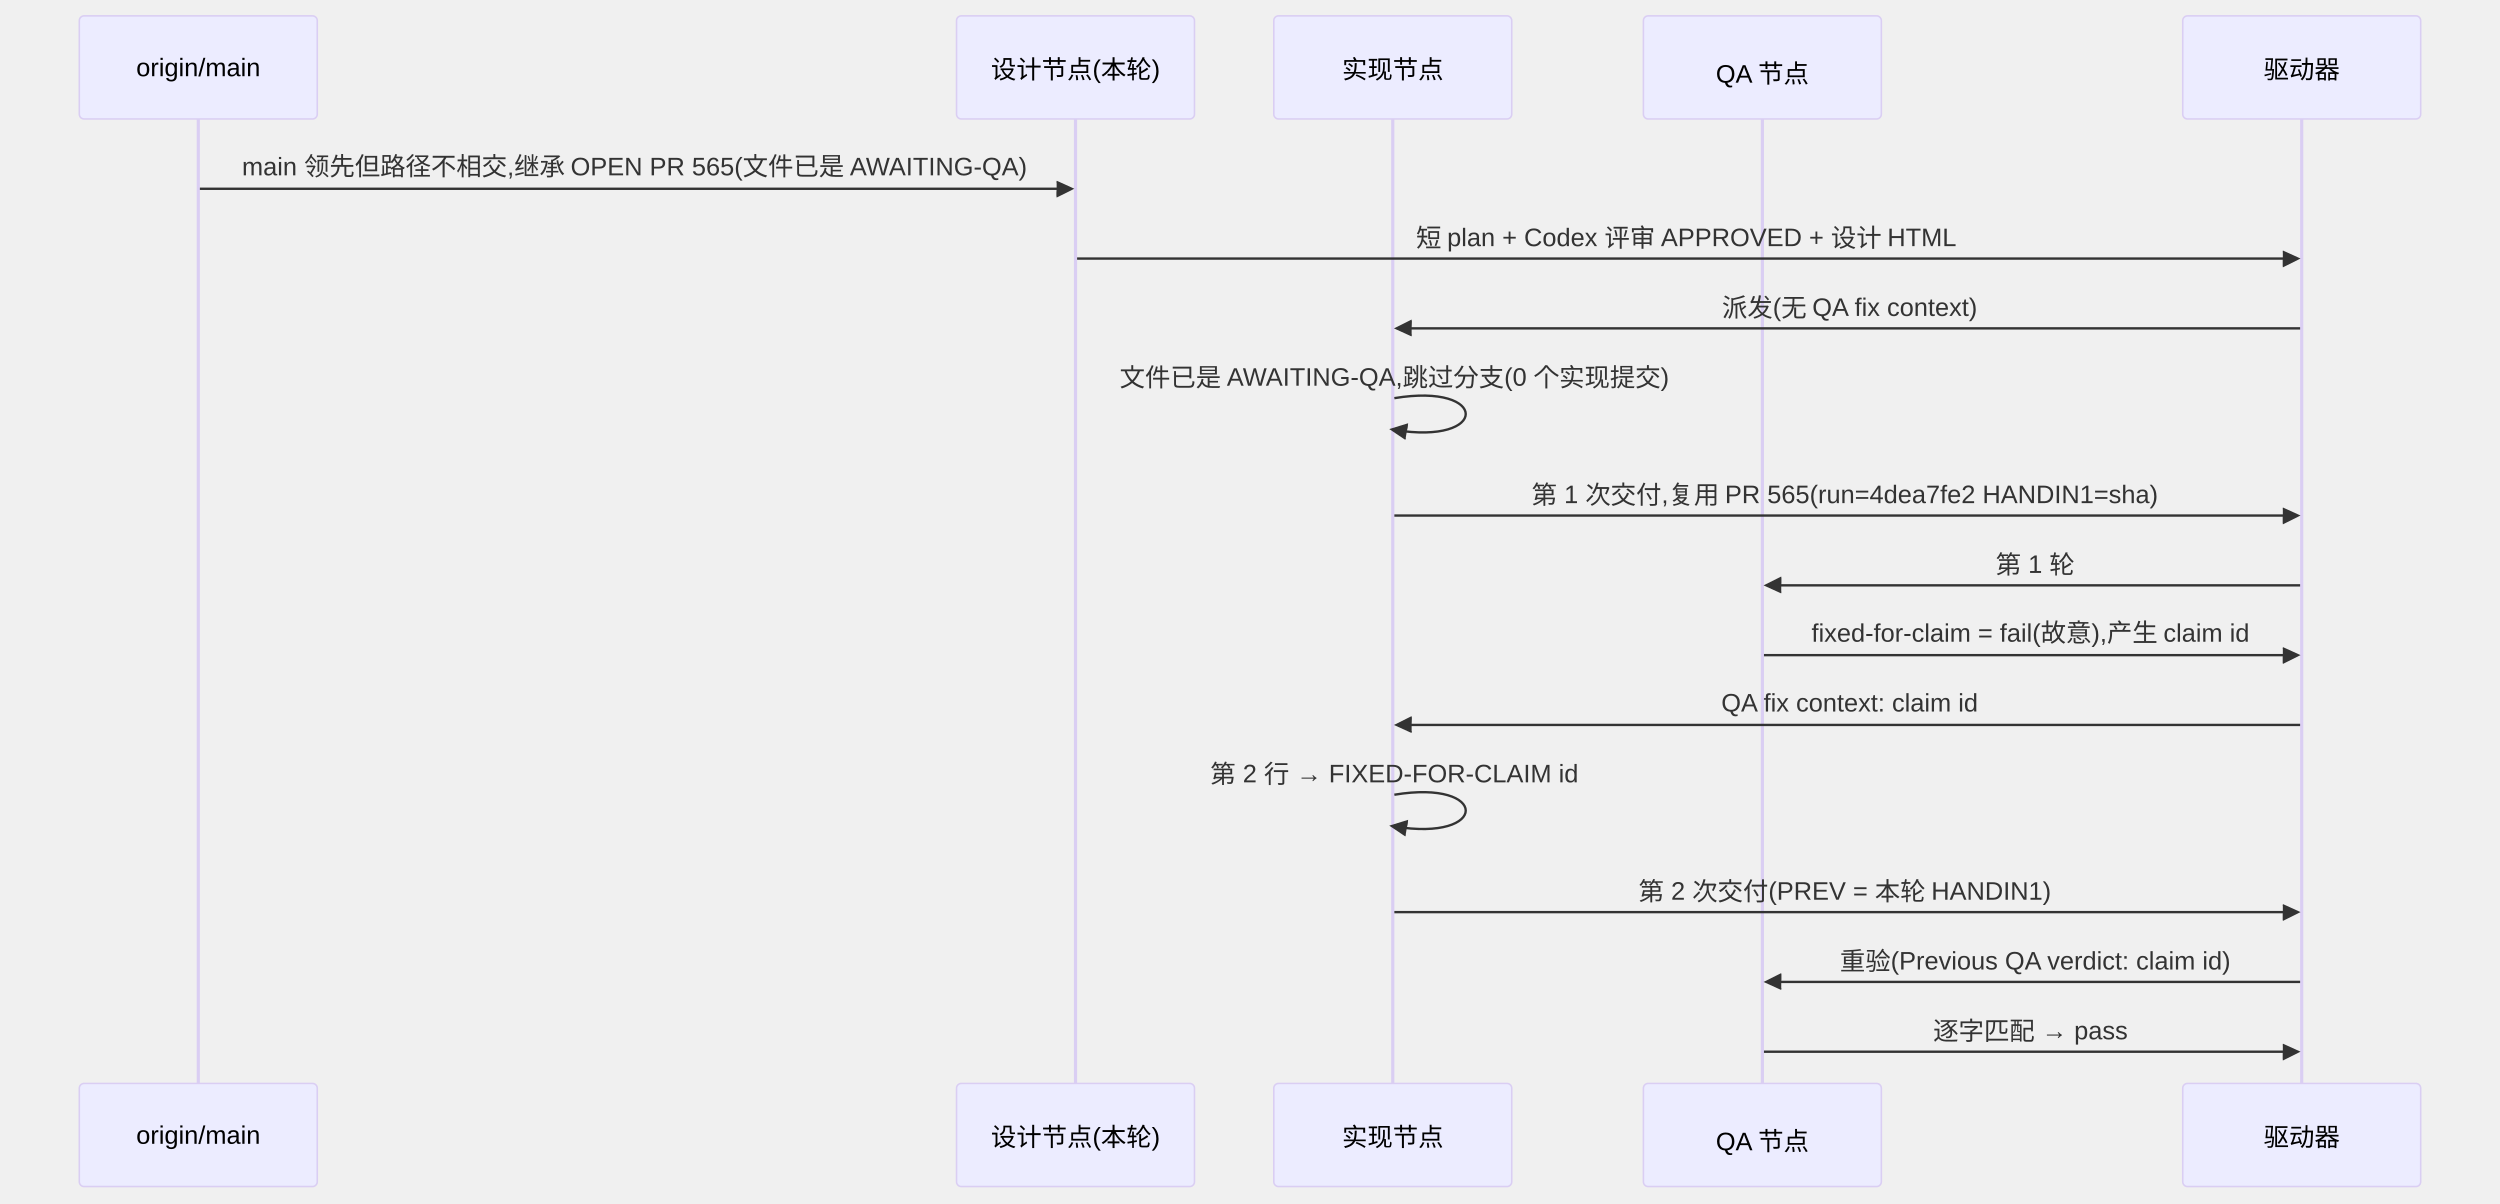
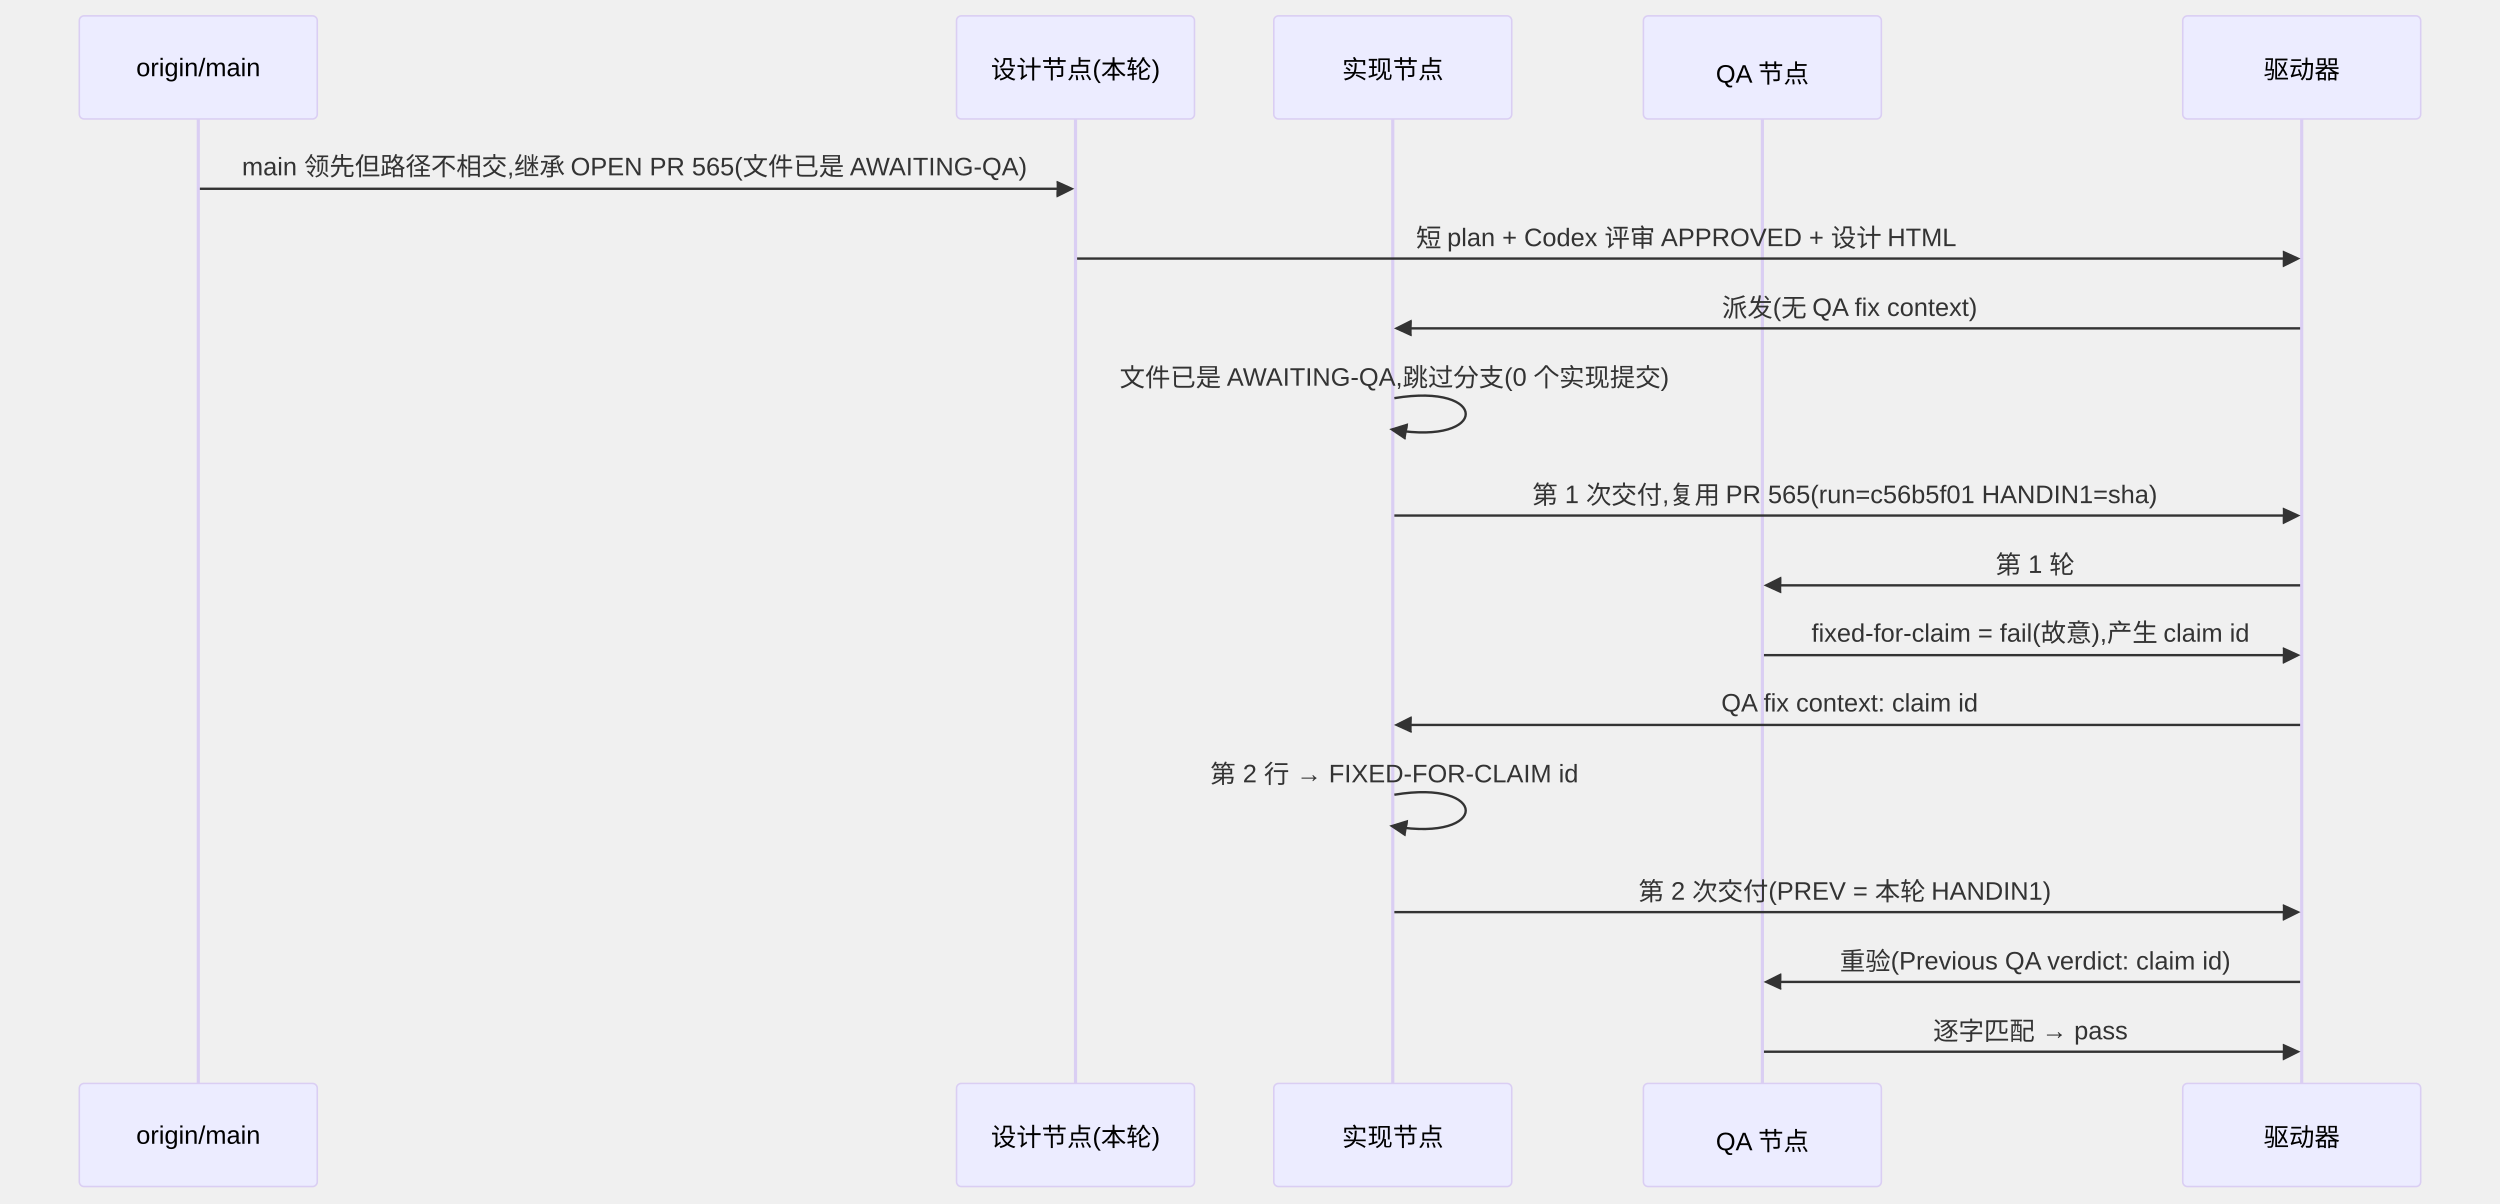
<svg xmlns="http://www.w3.org/2000/svg" id="FLY-3150-d1" width="100%" style="max-width: 1576px; background-color: white;" viewBox="-50 -10 1576 759" role="graphics-document document" aria-roledescription="sequence">
  <g>
    <rect x="1326" y="673" fill="#eaeaea" stroke="#666" width="150" height="65" name="D" rx="3" ry="3" class="actor actor-bottom" />
    <text x="1401" y="705.5" dominant-baseline="central" alignment-baseline="central" class="actor actor-box" style="text-anchor: middle; font-size: 16px; font-weight: 400;">
      <tspan x="1401" dy="0">驱动器</tspan>
    </text>
  </g>
  <g>
    <rect x="986" y="673" fill="#eaeaea" stroke="#666" width="150" height="65" name="Q" rx="3" ry="3" class="actor actor-bottom" />
    <text x="1061" y="705.5" dominant-baseline="central" alignment-baseline="central" class="actor actor-box" style="text-anchor: middle; font-size: 16px; font-weight: 400;">
      <tspan x="1061" dy="0">QA 节点</tspan>
    </text>
  </g>
  <g>
    <rect x="753" y="673" fill="#eaeaea" stroke="#666" width="150" height="65" name="I" rx="3" ry="3" class="actor actor-bottom" />
    <text x="828" y="705.5" dominant-baseline="central" alignment-baseline="central" class="actor actor-box" style="text-anchor: middle; font-size: 16px; font-weight: 400;">
      <tspan x="828" dy="0">实现节点</tspan>
    </text>
  </g>
  <g>
    <rect x="553" y="673" fill="#eaeaea" stroke="#666" width="150" height="65" name="S" rx="3" ry="3" class="actor actor-bottom" />
    <text x="628" y="705.5" dominant-baseline="central" alignment-baseline="central" class="actor actor-box" style="text-anchor: middle; font-size: 16px; font-weight: 400;">
      <tspan x="628" dy="0">设计节点(本轮)</tspan>
    </text>
  </g>
  <g>
    <rect x="0" y="673" fill="#eaeaea" stroke="#666" width="150" height="65" name="M" rx="3" ry="3" class="actor actor-bottom" />
    <text x="75" y="705.5" dominant-baseline="central" alignment-baseline="central" class="actor actor-box" style="text-anchor: middle; font-size: 16px; font-weight: 400;">
      <tspan x="75" dy="0">origin/main</tspan>
    </text>
  </g>
  <g>
    <line id="actor4" x1="1401" y1="65" x2="1401" y2="673" class="actor-line 200" stroke-width="0.5px" stroke="#999" name="D" />
    <g id="root-4">
      <rect x="1326" y="0" fill="#eaeaea" stroke="#666" width="150" height="65" name="D" rx="3" ry="3" class="actor actor-top" />
      <text x="1401" y="32.5" dominant-baseline="central" alignment-baseline="central" class="actor actor-box" style="text-anchor: middle; font-size: 16px; font-weight: 400;">
        <tspan x="1401" dy="0">驱动器</tspan>
      </text>
    </g>
  </g>
  <g>
    <line id="actor3" x1="1061" y1="65" x2="1061" y2="673" class="actor-line 200" stroke-width="0.5px" stroke="#999" name="Q" />
    <g id="root-3">
      <rect x="986" y="0" fill="#eaeaea" stroke="#666" width="150" height="65" name="Q" rx="3" ry="3" class="actor actor-top" />
      <text x="1061" y="32.5" dominant-baseline="central" alignment-baseline="central" class="actor actor-box" style="text-anchor: middle; font-size: 16px; font-weight: 400;">
        <tspan x="1061" dy="0">QA 节点</tspan>
      </text>
    </g>
  </g>
  <g>
    <line id="actor2" x1="828" y1="65" x2="828" y2="673" class="actor-line 200" stroke-width="0.5px" stroke="#999" name="I" />
    <g id="root-2">
      <rect x="753" y="0" fill="#eaeaea" stroke="#666" width="150" height="65" name="I" rx="3" ry="3" class="actor actor-top" />
      <text x="828" y="32.5" dominant-baseline="central" alignment-baseline="central" class="actor actor-box" style="text-anchor: middle; font-size: 16px; font-weight: 400;">
        <tspan x="828" dy="0">实现节点</tspan>
      </text>
    </g>
  </g>
  <g>
    <line id="actor1" x1="628" y1="65" x2="628" y2="673" class="actor-line 200" stroke-width="0.5px" stroke="#999" name="S" />
    <g id="root-1">
      <rect x="553" y="0" fill="#eaeaea" stroke="#666" width="150" height="65" name="S" rx="3" ry="3" class="actor actor-top" />
      <text x="628" y="32.5" dominant-baseline="central" alignment-baseline="central" class="actor actor-box" style="text-anchor: middle; font-size: 16px; font-weight: 400;">
        <tspan x="628" dy="0">设计节点(本轮)</tspan>
      </text>
    </g>
  </g>
  <g>
    <line id="actor0" x1="75" y1="65" x2="75" y2="673" class="actor-line 200" stroke-width="0.5px" stroke="#999" name="M" />
    <g id="root-0">
      <rect x="0" y="0" fill="#eaeaea" stroke="#666" width="150" height="65" name="M" rx="3" ry="3" class="actor actor-top" />
      <text x="75" y="32.5" dominant-baseline="central" alignment-baseline="central" class="actor actor-box" style="text-anchor: middle; font-size: 16px; font-weight: 400;">
        <tspan x="75" dy="0">origin/main</tspan>
      </text>
    </g>
  </g>
  <style>#FLY-3150-d1{font-family:"trebuchet ms",verdana,arial,sans-serif;font-size:16px;fill:#333;}@keyframes edge-animation-frame{from{stroke-dashoffset:0;}}@keyframes dash{to{stroke-dashoffset:0;}}#FLY-3150-d1 .edge-animation-slow{stroke-dasharray:9,5!important;stroke-dashoffset:900;animation:dash 50s linear infinite;stroke-linecap:round;}#FLY-3150-d1 .edge-animation-fast{stroke-dasharray:9,5!important;stroke-dashoffset:900;animation:dash 20s linear infinite;stroke-linecap:round;}#FLY-3150-d1 .error-icon{fill:#552222;}#FLY-3150-d1 .error-text{fill:#552222;stroke:#552222;}#FLY-3150-d1 .edge-thickness-normal{stroke-width:1px;}#FLY-3150-d1 .edge-thickness-thick{stroke-width:3.5px;}#FLY-3150-d1 .edge-pattern-solid{stroke-dasharray:0;}#FLY-3150-d1 .edge-thickness-invisible{stroke-width:0;fill:none;}#FLY-3150-d1 .edge-pattern-dashed{stroke-dasharray:3;}#FLY-3150-d1 .edge-pattern-dotted{stroke-dasharray:2;}#FLY-3150-d1 .marker{fill:#333333;stroke:#333333;}#FLY-3150-d1 .marker.cross{stroke:#333333;}#FLY-3150-d1 svg{font-family:"trebuchet ms",verdana,arial,sans-serif;font-size:16px;}#FLY-3150-d1 p{margin:0;}#FLY-3150-d1 .actor{stroke:hsl(259.626, 59.777%, 87.902%);fill:#ECECFF;}#FLY-3150-d1 text.actor&gt;tspan{fill:black;stroke:none;}#FLY-3150-d1 .actor-line{stroke:hsl(259.626, 59.777%, 87.902%);}#FLY-3150-d1 .innerArc{stroke-width:1.5;stroke-dasharray:none;}#FLY-3150-d1 .messageLine0{stroke-width:1.5;stroke-dasharray:none;stroke:#333;}#FLY-3150-d1 .messageLine1{stroke-width:1.5;stroke-dasharray:2,2;stroke:#333;}#FLY-3150-d1 #arrowhead path{fill:#333;stroke:#333;}#FLY-3150-d1 .sequenceNumber{fill:white;}#FLY-3150-d1 #sequencenumber{fill:#333;}#FLY-3150-d1 #crosshead path{fill:#333;stroke:#333;}#FLY-3150-d1 .messageText{fill:#333;stroke:none;}#FLY-3150-d1 .labelBox{stroke:hsl(259.626, 59.777%, 87.902%);fill:#ECECFF;}#FLY-3150-d1 .labelText,#FLY-3150-d1 .labelText&gt;tspan{fill:black;stroke:none;}#FLY-3150-d1 .loopText,#FLY-3150-d1 .loopText&gt;tspan{fill:black;stroke:none;}#FLY-3150-d1 .loopLine{stroke-width:2px;stroke-dasharray:2,2;stroke:hsl(259.626, 59.777%, 87.902%);fill:hsl(259.626, 59.777%, 87.902%);}#FLY-3150-d1 .note{stroke:#aaaa33;fill:#fff5ad;}#FLY-3150-d1 .noteText,#FLY-3150-d1 .noteText&gt;tspan{fill:black;stroke:none;}#FLY-3150-d1 .activation0{fill:#f4f4f4;stroke:#666;}#FLY-3150-d1 .activation1{fill:#f4f4f4;stroke:#666;}#FLY-3150-d1 .activation2{fill:#f4f4f4;stroke:#666;}#FLY-3150-d1 .actorPopupMenu{position:absolute;}#FLY-3150-d1 .actorPopupMenuPanel{position:absolute;fill:#ECECFF;box-shadow:0px 8px 16px 0px rgba(0,0,0,0.2);filter:drop-shadow(3px 5px 2px rgb(0 0 0 / 0.4));}#FLY-3150-d1 .actor-man line{stroke:hsl(259.626, 59.777%, 87.902%);fill:#ECECFF;}#FLY-3150-d1 .actor-man circle,#FLY-3150-d1 line{stroke:hsl(259.626, 59.777%, 87.902%);fill:#ECECFF;stroke-width:2px;}#FLY-3150-d1 :root{--mermaid-font-family:"trebuchet ms",verdana,arial,sans-serif;}</style>
  <g />
  <defs>
    <symbol id="computer" width="24" height="24">
      <path transform="scale(.5)" d="M2 2v13h20v-13h-20zm18 11h-16v-9h16v9zm-10.228 6l.466-1h3.524l.467 1h-4.457zm14.228 3h-24l2-6h2.104l-1.33 4h18.45l-1.297-4h2.073l2 6zm-5-10h-14v-7h14v7z" />
    </symbol>
  </defs>
  <defs>
    <symbol id="database" fill-rule="evenodd" clip-rule="evenodd">
      <path transform="scale(.5)" d="M12.258.001l.256.004.255.005.253.008.251.01.249.012.247.015.246.016.242.019.241.02.239.023.236.024.233.027.231.028.229.031.225.032.223.034.22.036.217.038.214.04.211.041.208.043.205.045.201.046.198.048.194.05.191.051.187.053.183.054.18.056.175.057.172.059.168.06.163.061.16.063.155.064.15.066.074.033.073.033.071.034.07.034.069.035.068.035.067.035.066.035.064.036.064.036.062.036.06.036.06.037.058.037.058.037.055.038.055.038.053.038.052.038.051.039.05.039.048.039.047.039.045.04.044.04.043.04.041.04.04.041.039.041.037.041.036.041.034.041.033.042.032.042.03.042.029.042.027.042.026.043.024.043.023.043.021.043.02.043.018.044.017.043.015.044.013.044.012.044.011.045.009.044.007.045.006.045.004.045.002.045.001.045v17l-.001.045-.002.045-.004.045-.006.045-.007.045-.009.044-.011.045-.012.044-.013.044-.015.044-.017.043-.018.044-.02.043-.021.043-.023.043-.024.043-.026.043-.027.042-.029.042-.03.042-.032.042-.033.042-.034.041-.036.041-.037.041-.039.041-.04.041-.041.04-.043.04-.044.04-.045.04-.047.039-.048.039-.05.039-.051.039-.052.038-.053.038-.055.038-.055.038-.058.037-.058.037-.06.037-.06.036-.062.036-.064.036-.064.036-.066.035-.067.035-.068.035-.069.035-.07.034-.071.034-.073.033-.074.033-.15.066-.155.064-.16.063-.163.061-.168.06-.172.059-.175.057-.18.056-.183.054-.187.053-.191.051-.194.05-.198.048-.201.046-.205.045-.208.043-.211.041-.214.04-.217.038-.22.036-.223.034-.225.032-.229.031-.231.028-.233.027-.236.024-.239.023-.241.02-.242.019-.246.016-.247.015-.249.012-.251.01-.253.008-.255.005-.256.004-.258.001-.258-.001-.256-.004-.255-.005-.253-.008-.251-.01-.249-.012-.247-.015-.245-.016-.243-.019-.241-.02-.238-.023-.236-.024-.234-.027-.231-.028-.228-.031-.226-.032-.223-.034-.22-.036-.217-.038-.214-.04-.211-.041-.208-.043-.204-.045-.201-.046-.198-.048-.195-.05-.19-.051-.187-.053-.184-.054-.179-.056-.176-.057-.172-.059-.167-.06-.164-.061-.159-.063-.155-.064-.151-.066-.074-.033-.072-.033-.072-.034-.07-.034-.069-.035-.068-.035-.067-.035-.066-.035-.064-.036-.063-.036-.062-.036-.061-.036-.06-.037-.058-.037-.057-.037-.056-.038-.055-.038-.053-.038-.052-.038-.051-.039-.049-.039-.049-.039-.046-.039-.046-.04-.044-.04-.043-.04-.041-.04-.04-.041-.039-.041-.037-.041-.036-.041-.034-.041-.033-.042-.032-.042-.03-.042-.029-.042-.027-.042-.026-.043-.024-.043-.023-.043-.021-.043-.02-.043-.018-.044-.017-.043-.015-.044-.013-.044-.012-.044-.011-.045-.009-.044-.007-.045-.006-.045-.004-.045-.002-.045-.001-.045v-17l.001-.045.002-.045.004-.045.006-.045.007-.045.009-.044.011-.045.012-.044.013-.044.015-.044.017-.043.018-.044.02-.043.021-.043.023-.043.024-.043.026-.043.027-.042.029-.042.03-.042.032-.042.033-.042.034-.041.036-.041.037-.041.039-.041.04-.041.041-.04.043-.04.044-.04.046-.04.046-.039.049-.039.049-.039.051-.039.052-.038.053-.038.055-.038.056-.038.057-.037.058-.037.06-.037.061-.036.062-.036.063-.036.064-.036.066-.035.067-.035.068-.035.069-.035.07-.034.072-.034.072-.033.074-.033.151-.066.155-.064.159-.063.164-.061.167-.06.172-.059.176-.057.179-.056.184-.054.187-.053.19-.051.195-.05.198-.048.201-.046.204-.045.208-.043.211-.041.214-.04.217-.038.22-.036.223-.034.226-.032.228-.031.231-.028.234-.027.236-.024.238-.023.241-.02.243-.019.245-.016.247-.015.249-.012.251-.01.253-.008.255-.005.256-.004.258-.001.258.001zm-9.258 20.499v.01l.001.021.003.021.004.022.005.021.006.022.007.022.009.023.01.022.011.023.012.023.013.023.015.023.016.024.017.023.018.024.019.024.021.024.022.025.023.024.024.025.052.049.056.05.061.051.066.051.07.051.075.051.079.052.084.052.088.052.092.052.097.052.102.051.105.052.11.052.114.051.119.051.123.051.127.05.131.05.135.05.139.048.144.049.147.047.152.047.155.047.16.045.163.045.167.043.171.043.176.041.178.041.183.039.187.039.19.037.194.035.197.035.202.033.204.031.209.03.212.029.216.027.219.025.222.024.226.021.23.02.233.018.236.016.24.015.243.012.246.01.249.008.253.005.256.004.259.001.26-.001.257-.004.254-.005.25-.008.247-.011.244-.012.241-.014.237-.016.233-.018.231-.021.226-.021.224-.024.22-.026.216-.027.212-.028.21-.031.205-.031.202-.034.198-.034.194-.036.191-.037.187-.039.183-.04.179-.04.175-.042.172-.043.168-.044.163-.045.16-.046.155-.046.152-.047.148-.048.143-.049.139-.049.136-.05.131-.05.126-.05.123-.051.118-.052.114-.051.11-.052.106-.052.101-.052.096-.052.092-.052.088-.053.083-.051.079-.052.074-.052.07-.051.065-.051.06-.051.056-.05.051-.05.023-.024.023-.025.021-.024.02-.024.019-.024.018-.024.017-.024.015-.023.014-.024.013-.023.012-.023.01-.023.01-.022.008-.022.006-.022.006-.022.004-.022.004-.021.001-.021.001-.021v-4.127l-.077.055-.08.053-.083.054-.085.053-.087.052-.09.052-.093.051-.095.05-.097.05-.1.049-.102.049-.105.048-.106.047-.109.047-.111.046-.114.045-.115.045-.118.044-.12.043-.122.042-.124.042-.126.041-.128.04-.13.04-.132.038-.134.038-.135.037-.138.037-.139.035-.142.035-.143.034-.144.033-.147.032-.148.031-.15.03-.151.03-.153.029-.154.027-.156.027-.158.026-.159.025-.161.024-.162.023-.163.022-.165.021-.166.02-.167.019-.169.018-.169.017-.171.016-.173.015-.173.014-.175.013-.175.012-.177.011-.178.01-.179.008-.179.008-.181.006-.182.005-.182.004-.184.003-.184.002h-.37l-.184-.002-.184-.003-.182-.004-.182-.005-.181-.006-.179-.008-.179-.008-.178-.01-.176-.011-.176-.012-.175-.013-.173-.014-.172-.015-.171-.016-.17-.017-.169-.018-.167-.019-.166-.02-.165-.021-.163-.022-.162-.023-.161-.024-.159-.025-.157-.026-.156-.027-.155-.027-.153-.029-.151-.03-.15-.03-.148-.031-.146-.032-.145-.033-.143-.034-.141-.035-.14-.035-.137-.037-.136-.037-.134-.038-.132-.038-.13-.04-.128-.04-.126-.041-.124-.042-.122-.042-.12-.044-.117-.043-.116-.045-.113-.045-.112-.046-.109-.047-.106-.047-.105-.048-.102-.049-.1-.049-.097-.05-.095-.05-.093-.052-.09-.051-.087-.052-.085-.053-.083-.054-.08-.054-.077-.054v4.127zm0-5.654v.011l.001.021.003.021.004.021.005.022.006.022.007.022.009.022.01.022.011.023.012.023.013.023.015.024.016.023.017.024.018.024.019.024.021.024.022.024.023.025.024.024.052.05.056.05.061.05.066.051.07.051.075.052.079.051.084.052.088.052.092.052.097.052.102.052.105.052.11.051.114.051.119.052.123.05.127.051.131.05.135.049.139.049.144.048.147.048.152.047.155.046.16.045.163.045.167.044.171.042.176.042.178.04.183.04.187.038.19.037.194.036.197.034.202.033.204.032.209.03.212.028.216.027.219.025.222.024.226.022.23.02.233.018.236.016.24.014.243.012.246.01.249.008.253.006.256.003.259.001.26-.001.257-.003.254-.006.25-.008.247-.01.244-.012.241-.015.237-.016.233-.018.231-.02.226-.022.224-.024.22-.025.216-.027.212-.029.21-.03.205-.032.202-.033.198-.035.194-.036.191-.037.187-.039.183-.039.179-.041.175-.042.172-.043.168-.044.163-.045.16-.045.155-.047.152-.047.148-.048.143-.048.139-.05.136-.049.131-.05.126-.051.123-.051.118-.051.114-.052.11-.052.106-.052.101-.052.096-.052.092-.052.088-.052.083-.052.079-.052.074-.051.07-.052.065-.051.06-.05.056-.051.051-.049.023-.025.023-.024.021-.025.02-.024.019-.024.018-.024.017-.024.015-.023.014-.023.013-.024.012-.022.01-.023.01-.023.008-.022.006-.022.006-.022.004-.021.004-.022.001-.021.001-.021v-4.139l-.077.054-.08.054-.083.054-.085.052-.087.053-.09.051-.093.051-.095.051-.097.05-.1.049-.102.049-.105.048-.106.047-.109.047-.111.046-.114.045-.115.044-.118.044-.12.044-.122.042-.124.042-.126.041-.128.04-.13.039-.132.039-.134.038-.135.037-.138.036-.139.036-.142.035-.143.033-.144.033-.147.033-.148.031-.15.03-.151.03-.153.028-.154.028-.156.027-.158.026-.159.025-.161.024-.162.023-.163.022-.165.021-.166.02-.167.019-.169.018-.169.017-.171.016-.173.015-.173.014-.175.013-.175.012-.177.011-.178.009-.179.009-.179.007-.181.007-.182.005-.182.004-.184.003-.184.002h-.37l-.184-.002-.184-.003-.182-.004-.182-.005-.181-.007-.179-.007-.179-.009-.178-.009-.176-.011-.176-.012-.175-.013-.173-.014-.172-.015-.171-.016-.17-.017-.169-.018-.167-.019-.166-.02-.165-.021-.163-.022-.162-.023-.161-.024-.159-.025-.157-.026-.156-.027-.155-.028-.153-.028-.151-.03-.15-.03-.148-.031-.146-.033-.145-.033-.143-.033-.141-.035-.14-.036-.137-.036-.136-.037-.134-.038-.132-.039-.13-.039-.128-.04-.126-.041-.124-.042-.122-.043-.12-.043-.117-.044-.116-.044-.113-.046-.112-.046-.109-.046-.106-.047-.105-.048-.102-.049-.1-.049-.097-.05-.095-.051-.093-.051-.09-.051-.087-.053-.085-.052-.083-.054-.08-.054-.077-.054v4.139zm0-5.666v.011l.001.02.003.022.004.021.005.022.006.021.007.022.009.023.01.022.011.023.012.023.013.023.015.023.016.024.017.024.018.023.019.024.021.025.022.024.023.024.024.025.052.05.056.05.061.05.066.051.07.051.075.052.079.051.084.052.088.052.092.052.097.052.102.052.105.051.11.052.114.051.119.051.123.051.127.05.131.05.135.05.139.049.144.048.147.048.152.047.155.046.16.045.163.045.167.043.171.043.176.042.178.04.183.04.187.038.19.037.194.036.197.034.202.033.204.032.209.03.212.028.216.027.219.025.222.024.226.021.23.02.233.018.236.017.24.014.243.012.246.01.249.008.253.006.256.003.259.001.26-.001.257-.003.254-.006.25-.008.247-.01.244-.013.241-.014.237-.016.233-.018.231-.02.226-.022.224-.024.22-.025.216-.027.212-.029.21-.03.205-.032.202-.033.198-.035.194-.036.191-.037.187-.039.183-.039.179-.041.175-.042.172-.043.168-.044.163-.045.16-.045.155-.047.152-.047.148-.048.143-.049.139-.049.136-.049.131-.051.126-.05.123-.051.118-.052.114-.051.11-.052.106-.052.101-.052.096-.052.092-.052.088-.052.083-.052.079-.052.074-.052.07-.051.065-.051.06-.051.056-.05.051-.049.023-.025.023-.025.021-.024.02-.024.019-.024.018-.024.017-.024.015-.023.014-.024.013-.023.012-.023.01-.022.01-.023.008-.022.006-.022.006-.022.004-.022.004-.021.001-.021.001-.021v-4.153l-.077.054-.08.054-.083.053-.085.053-.087.053-.09.051-.093.051-.095.051-.097.05-.1.049-.102.048-.105.048-.106.048-.109.046-.111.046-.114.046-.115.044-.118.044-.12.043-.122.043-.124.042-.126.041-.128.04-.13.039-.132.039-.134.038-.135.037-.138.036-.139.036-.142.034-.143.034-.144.033-.147.032-.148.032-.15.03-.151.03-.153.028-.154.028-.156.027-.158.026-.159.024-.161.024-.162.023-.163.023-.165.021-.166.02-.167.019-.169.018-.169.017-.171.016-.173.015-.173.014-.175.013-.175.012-.177.01-.178.01-.179.009-.179.007-.181.006-.182.006-.182.004-.184.003-.184.001-.185.001-.185-.001-.184-.001-.184-.003-.182-.004-.182-.006-.181-.006-.179-.007-.179-.009-.178-.01-.176-.01-.176-.012-.175-.013-.173-.014-.172-.015-.171-.016-.17-.017-.169-.018-.167-.019-.166-.02-.165-.021-.163-.023-.162-.023-.161-.024-.159-.024-.157-.026-.156-.027-.155-.028-.153-.028-.151-.03-.15-.03-.148-.032-.146-.032-.145-.033-.143-.034-.141-.034-.14-.036-.137-.036-.136-.037-.134-.038-.132-.039-.13-.039-.128-.041-.126-.041-.124-.041-.122-.043-.12-.043-.117-.044-.116-.044-.113-.046-.112-.046-.109-.046-.106-.048-.105-.048-.102-.048-.1-.05-.097-.049-.095-.051-.093-.051-.09-.052-.087-.052-.085-.053-.083-.053-.08-.054-.077-.054v4.153zm8.74-8.179l-.257.004-.254.005-.25.008-.247.011-.244.012-.241.014-.237.016-.233.018-.231.021-.226.022-.224.023-.22.026-.216.027-.212.028-.21.031-.205.032-.202.033-.198.034-.194.036-.191.038-.187.038-.183.04-.179.041-.175.042-.172.043-.168.043-.163.045-.16.046-.155.046-.152.048-.148.048-.143.048-.139.049-.136.05-.131.05-.126.051-.123.051-.118.051-.114.052-.11.052-.106.052-.101.052-.096.052-.092.052-.088.052-.083.052-.079.052-.074.051-.07.052-.065.051-.06.05-.056.05-.051.05-.023.025-.023.024-.021.024-.02.025-.019.024-.018.024-.017.023-.015.024-.014.023-.013.023-.012.023-.01.023-.01.022-.008.022-.006.023-.006.021-.004.022-.004.021-.001.021-.001.021.001.021.001.021.004.021.004.022.006.021.006.023.008.022.01.022.01.023.012.023.013.023.014.023.015.024.017.023.018.024.019.024.02.025.021.024.023.024.023.025.051.05.056.05.06.05.065.051.07.052.074.051.079.052.083.052.088.052.092.052.096.052.101.052.106.052.11.052.114.052.118.051.123.051.126.051.131.05.136.05.139.049.143.048.148.048.152.048.155.046.16.046.163.045.168.043.172.043.175.042.179.041.183.04.187.038.191.038.194.036.198.034.202.033.205.032.21.031.212.028.216.027.22.026.224.023.226.022.231.021.233.018.237.016.241.014.244.012.247.011.25.008.254.005.257.004.26.001.26-.001.257-.004.254-.005.25-.008.247-.011.244-.012.241-.014.237-.016.233-.018.231-.021.226-.022.224-.023.22-.026.216-.027.212-.028.21-.031.205-.032.202-.033.198-.034.194-.036.191-.038.187-.038.183-.04.179-.041.175-.042.172-.043.168-.043.163-.045.16-.046.155-.046.152-.048.148-.048.143-.048.139-.049.136-.05.131-.05.126-.051.123-.051.118-.051.114-.052.11-.052.106-.052.101-.052.096-.052.092-.052.088-.052.083-.052.079-.052.074-.051.07-.052.065-.051.06-.05.056-.05.051-.05.023-.025.023-.024.021-.024.02-.025.019-.024.018-.024.017-.023.015-.024.014-.023.013-.023.012-.023.01-.023.01-.022.008-.022.006-.023.006-.021.004-.022.004-.021.001-.021.001-.021-.001-.021-.001-.021-.004-.021-.004-.022-.006-.021-.006-.023-.008-.022-.01-.022-.01-.023-.012-.023-.013-.023-.014-.023-.015-.024-.017-.023-.018-.024-.019-.024-.02-.025-.021-.024-.023-.024-.023-.025-.051-.05-.056-.05-.06-.05-.065-.051-.07-.052-.074-.051-.079-.052-.083-.052-.088-.052-.092-.052-.096-.052-.101-.052-.106-.052-.11-.052-.114-.052-.118-.051-.123-.051-.126-.051-.131-.05-.136-.05-.139-.049-.143-.048-.148-.048-.152-.048-.155-.046-.16-.046-.163-.045-.168-.043-.172-.043-.175-.042-.179-.041-.183-.04-.187-.038-.191-.038-.194-.036-.198-.034-.202-.033-.205-.032-.21-.031-.212-.028-.216-.027-.22-.026-.224-.023-.226-.022-.231-.021-.233-.018-.237-.016-.241-.014-.244-.012-.247-.011-.25-.008-.254-.005-.257-.004-.26-.001-.26.001z" />
    </symbol>
  </defs>
  <defs>
    <symbol id="clock" width="24" height="24">
      <path transform="scale(.5)" d="M12 2c5.514 0 10 4.486 10 10s-4.486 10-10 10-10-4.486-10-10 4.486-10 10-10zm0-2c-6.627 0-12 5.373-12 12s5.373 12 12 12 12-5.373 12-12-5.373-12-12-12zm5.848 12.459c.202.038.202.333.001.372-1.907.361-6.045 1.111-6.547 1.111-.719 0-1.301-.582-1.301-1.301 0-.512.77-5.447 1.125-7.445.034-.192.312-.181.343.014l.985 6.238 5.394 1.011z" />
    </symbol>
  </defs>
  <defs>
    <marker id="arrowhead" refX="7.9" refY="5" markerUnits="userSpaceOnUse" markerWidth="12" markerHeight="12" orient="auto-start-reverse">
      <path d="M -1 0 L 10 5 L 0 10 z" />
    </marker>
  </defs>
  <defs>
    <marker id="crosshead" markerWidth="15" markerHeight="8" orient="auto" refX="4" refY="4.5">
      <path fill="none" stroke="#000000" stroke-width="1pt" d="M 1,2 L 6,7 M 6,2 L 1,7" style="stroke-dasharray: 0, 0;" />
    </marker>
  </defs>
  <defs>
    <marker id="filled-head" refX="15.5" refY="7" markerWidth="20" markerHeight="28" orient="auto">
      <path d="M 18,7 L9,13 L14,7 L9,1 Z" />
    </marker>
  </defs>
  <defs>
    <marker id="sequencenumber" refX="15" refY="15" markerWidth="60" markerHeight="40" orient="auto">
      <circle cx="15" cy="15" r="6" />
    </marker>
  </defs>
  <text x="350" y="80" text-anchor="middle" dominant-baseline="middle" alignment-baseline="middle" class="messageText" dy="1em" style="font-size: 16px; font-weight: 400;">main 领先但路径不相交,继承 OPEN PR 565(文件已是 AWAITING-QA)</text>
  <line x1="76" y1="109" x2="624" y2="109" class="messageLine0" stroke-width="2" stroke="none" marker-end="url(#arrowhead)" style="fill: none;" />
  <text x="1013" y="124" text-anchor="middle" dominant-baseline="middle" alignment-baseline="middle" class="messageText" dy="1em" style="font-size: 16px; font-weight: 400;">短 plan + Codex 评审 APPROVED + 设计 HTML</text>
  <line x1="629" y1="153" x2="1397" y2="153" class="messageLine0" stroke-width="2" stroke="none" marker-end="url(#arrowhead)" style="fill: none;" />
  <text x="1116" y="168" text-anchor="middle" dominant-baseline="middle" alignment-baseline="middle" class="messageText" dy="1em" style="font-size: 16px; font-weight: 400;">派发(无 QA fix context)</text>
  <line x1="1400" y1="197" x2="832" y2="197" class="messageLine0" stroke-width="2" stroke="none" marker-end="url(#arrowhead)" style="fill: none;" />
  <text x="829" y="212" text-anchor="middle" dominant-baseline="middle" alignment-baseline="middle" class="messageText" dy="1em" style="font-size: 16px; font-weight: 400;">文件已是 AWAITING-QA,跳过分支(0 个实现提交)</text>
  <path d="M 829,241 C 889,231 889,271 829,261" class="messageLine0" stroke-width="2" stroke="none" marker-end="url(#arrowhead)" style="fill: none;" />
-   <text x="1113" y="286" text-anchor="middle" dominant-baseline="middle" alignment-baseline="middle" class="messageText" dy="1em" style="font-size: 16px; font-weight: 400;">第 1 次交付,复用 PR 565(run=4dea7fe2 HANDIN1=sha)</text>
+   <text x="1113" y="286" text-anchor="middle" dominant-baseline="middle" alignment-baseline="middle" class="messageText" dy="1em" style="font-size: 16px; font-weight: 400;">第 1 次交付,复用 PR 565(run=c56b5f01 HANDIN1=sha)</text>
  <line x1="829" y1="315" x2="1397" y2="315" class="messageLine0" stroke-width="2" stroke="none" marker-end="url(#arrowhead)" style="fill: none;" />
  <text x="1233" y="330" text-anchor="middle" dominant-baseline="middle" alignment-baseline="middle" class="messageText" dy="1em" style="font-size: 16px; font-weight: 400;">第 1 轮</text>
  <line x1="1400" y1="359" x2="1065" y2="359" class="messageLine0" stroke-width="2" stroke="none" marker-end="url(#arrowhead)" style="fill: none;" />
  <text x="1230" y="374" text-anchor="middle" dominant-baseline="middle" alignment-baseline="middle" class="messageText" dy="1em" style="font-size: 16px; font-weight: 400;">fixed-for-claim = fail(故意),产生 claim id</text>
  <line x1="1062" y1="403" x2="1397" y2="403" class="messageLine0" stroke-width="2" stroke="none" marker-end="url(#arrowhead)" style="fill: none;" />
  <text x="1116" y="418" text-anchor="middle" dominant-baseline="middle" alignment-baseline="middle" class="messageText" dy="1em" style="font-size: 16px; font-weight: 400;">QA fix context: claim id</text>
  <line x1="1400" y1="447" x2="832" y2="447" class="messageLine0" stroke-width="2" stroke="none" marker-end="url(#arrowhead)" style="fill: none;" />
  <text x="829" y="462" text-anchor="middle" dominant-baseline="middle" alignment-baseline="middle" class="messageText" dy="1em" style="font-size: 16px; font-weight: 400;">第 2 行 → FIXED-FOR-CLAIM id</text>
  <path d="M 829,491 C 889,481 889,521 829,511" class="messageLine0" stroke-width="2" stroke="none" marker-end="url(#arrowhead)" style="fill: none;" />
  <text x="1113" y="536" text-anchor="middle" dominant-baseline="middle" alignment-baseline="middle" class="messageText" dy="1em" style="font-size: 16px; font-weight: 400;">第 2 次交付(PREV = 本轮 HANDIN1)</text>
  <line x1="829" y1="565" x2="1397" y2="565" class="messageLine0" stroke-width="2" stroke="none" marker-end="url(#arrowhead)" style="fill: none;" />
  <text x="1233" y="580" text-anchor="middle" dominant-baseline="middle" alignment-baseline="middle" class="messageText" dy="1em" style="font-size: 16px; font-weight: 400;">重验(Previous QA verdict: claim id)</text>
  <line x1="1400" y1="609" x2="1065" y2="609" class="messageLine0" stroke-width="2" stroke="none" marker-end="url(#arrowhead)" style="fill: none;" />
  <text x="1230" y="624" text-anchor="middle" dominant-baseline="middle" alignment-baseline="middle" class="messageText" dy="1em" style="font-size: 16px; font-weight: 400;">逐字匹配 → pass</text>
  <line x1="1062" y1="653" x2="1397" y2="653" class="messageLine0" stroke-width="2" stroke="none" marker-end="url(#arrowhead)" style="fill: none;" />
</svg>
